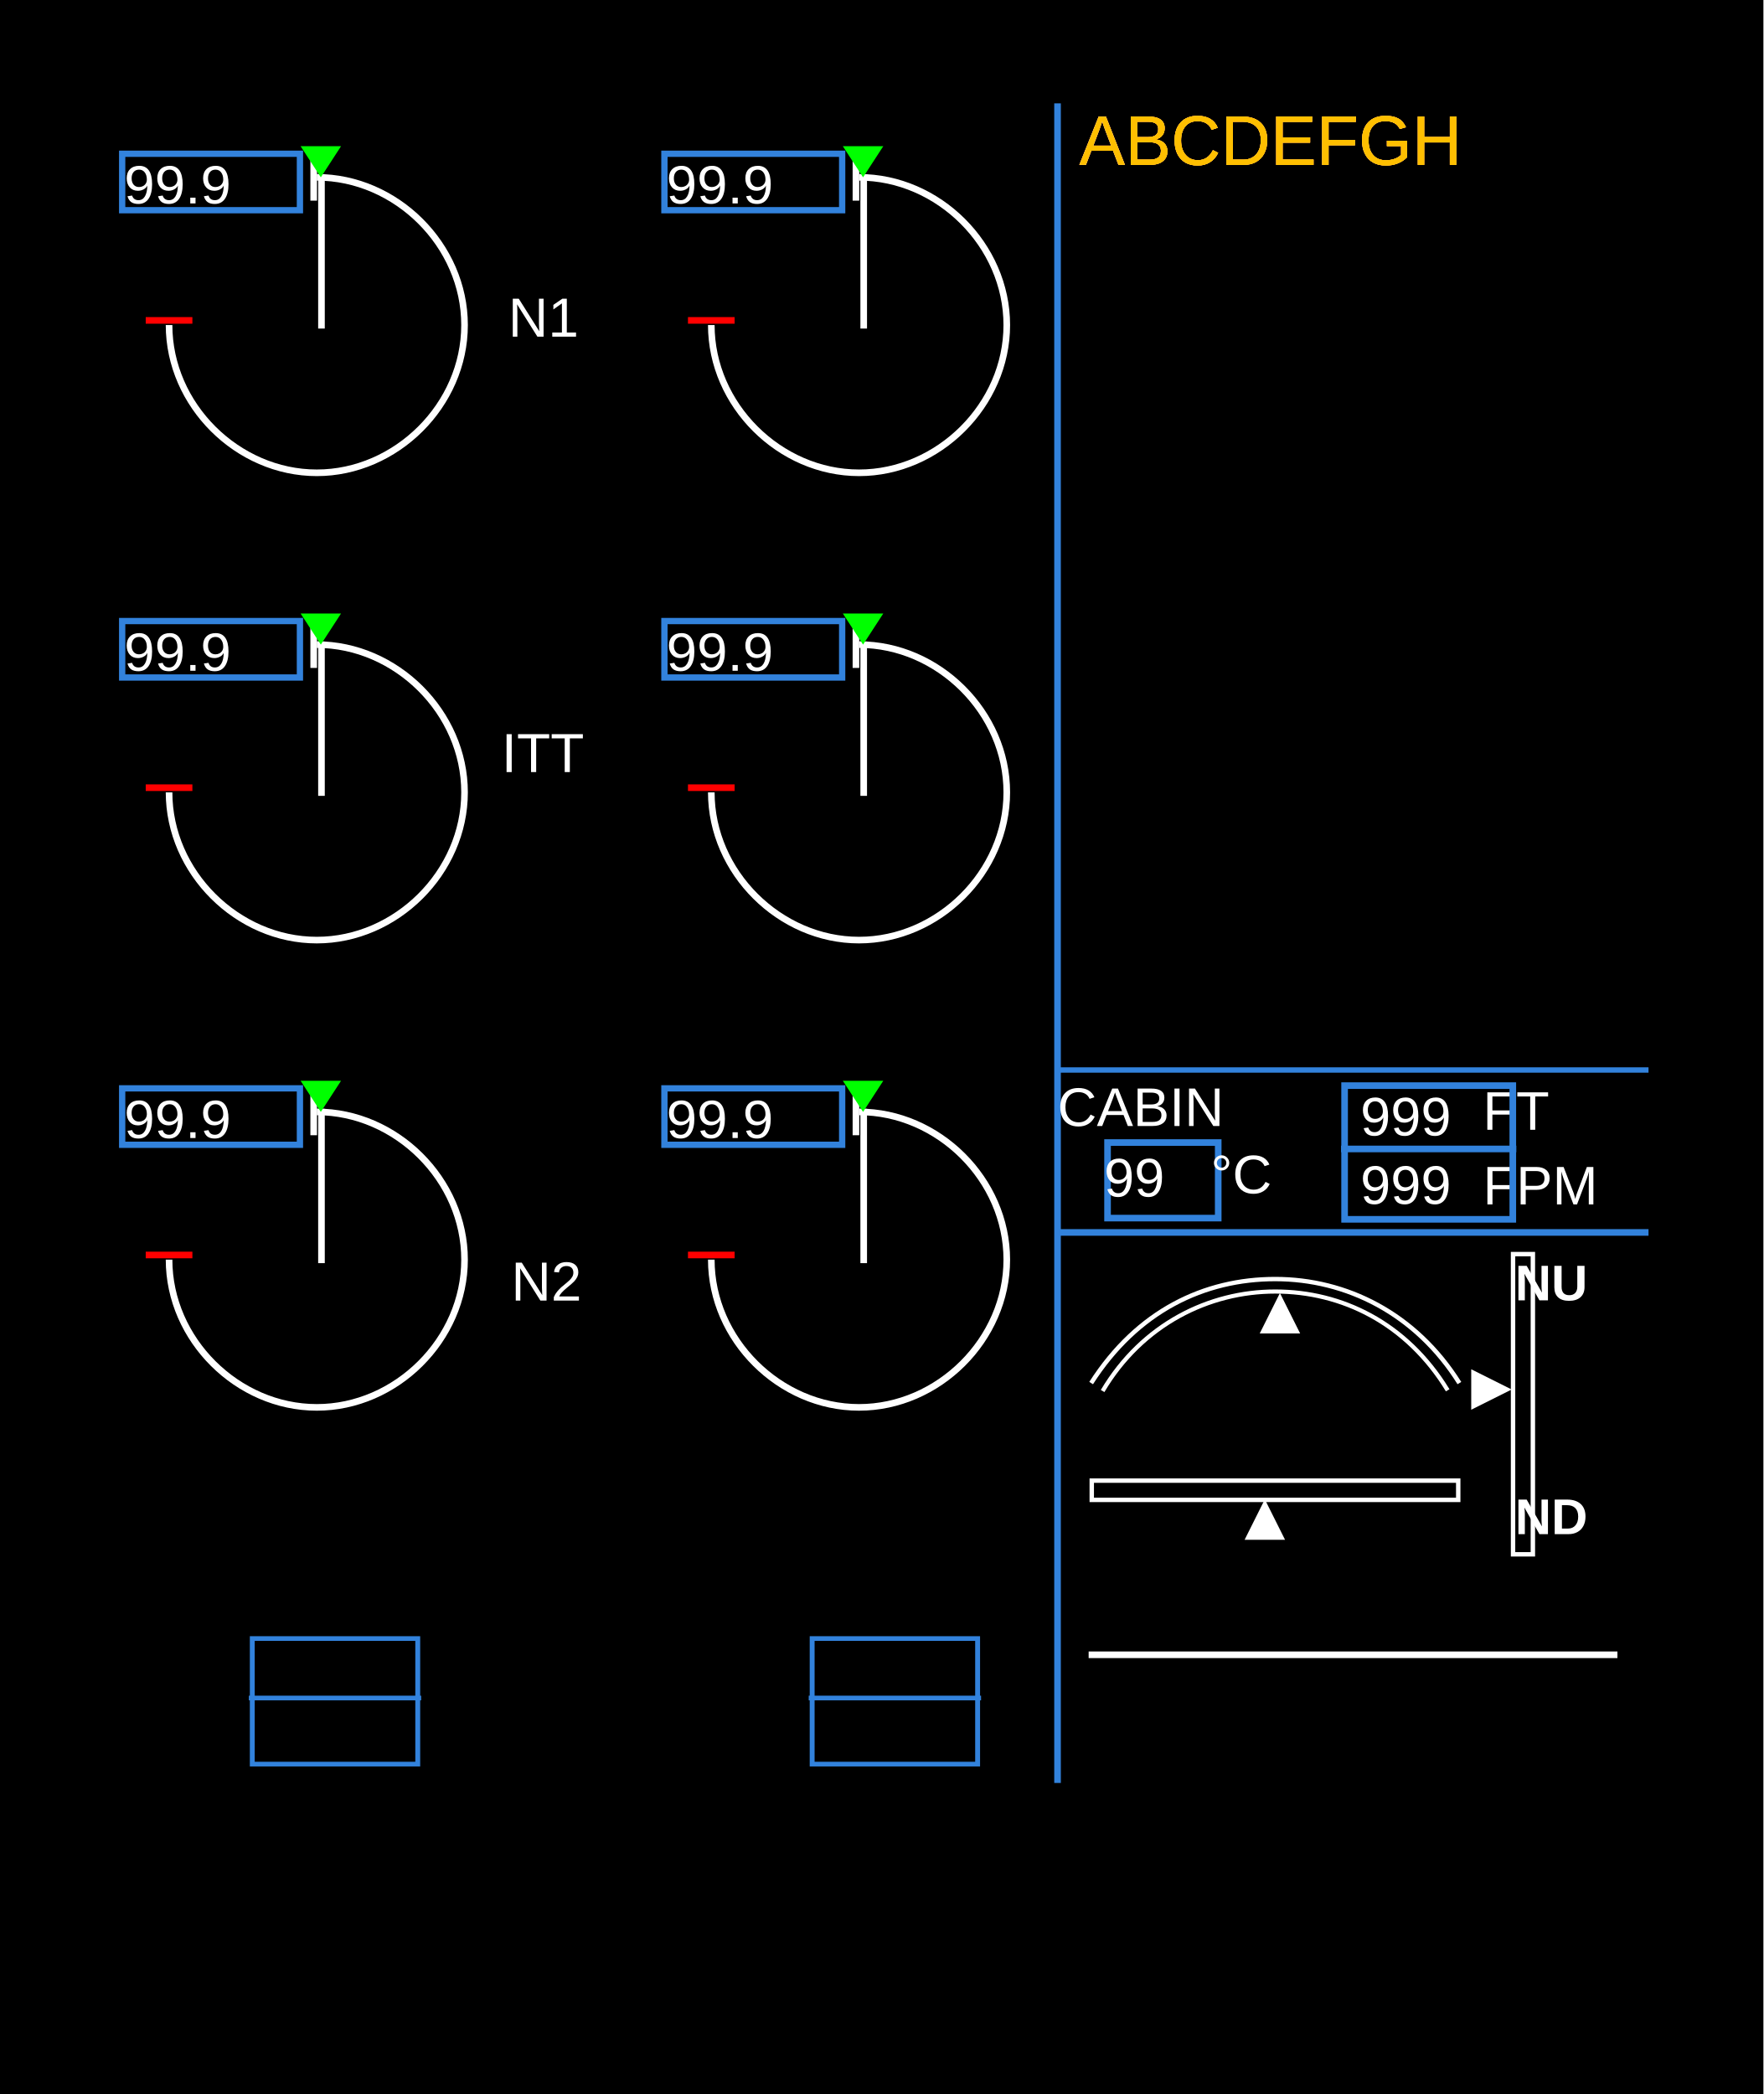
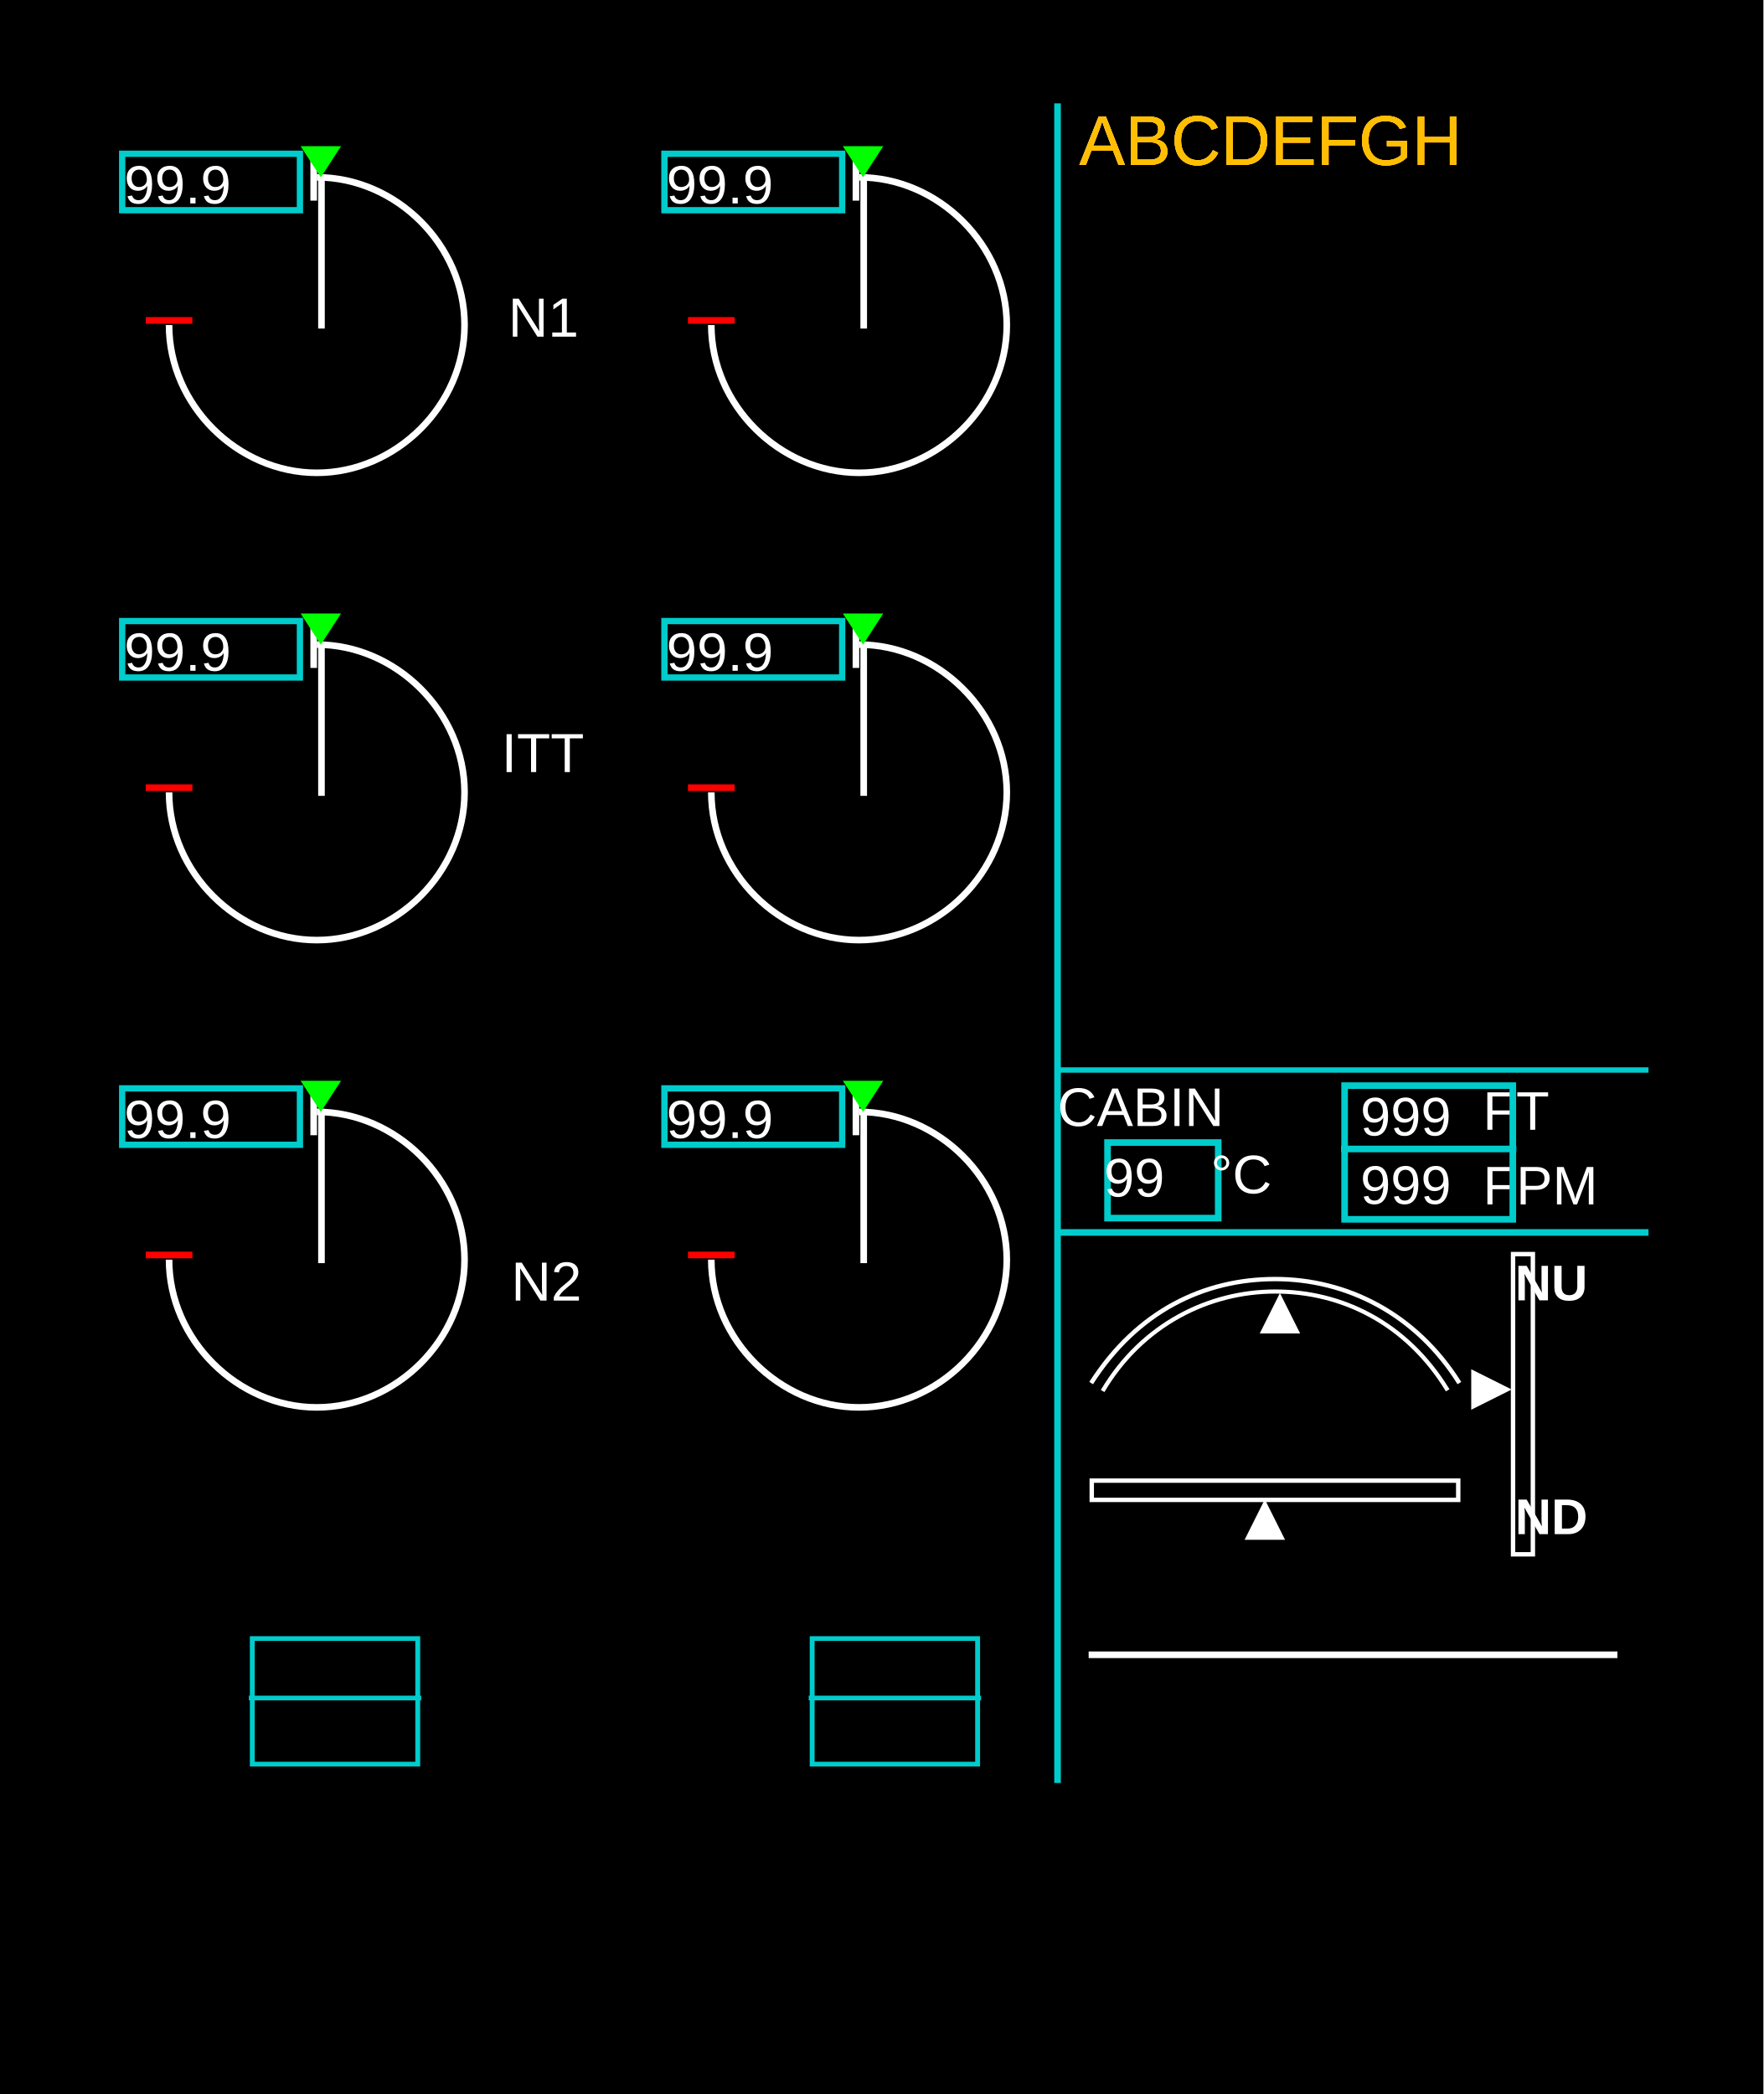
<svg xmlns="http://www.w3.org/2000/svg" id="svg3586" version="1.1" width="800" height="950" viewBox="0 0 800 950">
  <defs id="defs3590" />
  <rect style="fill:#000000;fill-opacity:1;stroke:none;stroke-width:3.796;stroke-miterlimit:4;stroke-dasharray:none;stroke-opacity:1" id="background" width="800" height="950" x="0" y="0" />
-   <path style="fill:none;fill-rule:evenodd;stroke:#3282dc;stroke-width:3;stroke-linecap:butt;stroke-linejoin:miter;stroke-miterlimit:4;stroke-dasharray:none;stroke-opacity:1" d="m 479.778,46.889 0,762" id="path4476" />
-   <path style="fill:none;fill-rule:evenodd;stroke:#3282dc;stroke-width:2.439;stroke-linecap:butt;stroke-linejoin:miter;stroke-miterlimit:4;stroke-dasharray:none;stroke-opacity:1" d="m 479.778,485.435 268.111,0" id="path4478" />
-   <path style="fill:none;fill-rule:evenodd;stroke:#3282dc;stroke-width:3;stroke-linecap:butt;stroke-linejoin:miter;stroke-miterlimit:4;stroke-dasharray:none;stroke-opacity:1" d="m 479.778,559.128 268.111,0" id="path4478-3" />
-   <rect style="fill:none;fill-rule:evenodd;stroke:#3282dc;stroke-width:3;stroke-linecap:butt;stroke-linejoin:miter;stroke-miterlimit:4;stroke-dasharray:none;stroke-opacity:1" id="rect3596-35" width="50.205" height="34.278" x="502.465" y="518.346" />
+   <path style="fill:none;fill-rule:evenodd;stroke:#00cccc;stroke-width:3;stroke-linecap:butt;stroke-linejoin:miter;stroke-miterlimit:4;stroke-dasharray:none;stroke-opacity:1" d="m 479.778,46.889 0,762" id="path4476" />
+   <path style="fill:none;fill-rule:evenodd;stroke:#00cccc;stroke-width:2.439;stroke-linecap:butt;stroke-linejoin:miter;stroke-miterlimit:4;stroke-dasharray:none;stroke-opacity:1" d="m 479.778,485.435 268.111,0" id="path4478" />
+   <path style="fill:none;fill-rule:evenodd;stroke:#00cccc;stroke-width:3;stroke-linecap:butt;stroke-linejoin:miter;stroke-miterlimit:4;stroke-dasharray:none;stroke-opacity:1" d="m 479.778,559.128 268.111,0" id="path4478-3" />
+   <rect style="fill:none;fill-rule:evenodd;stroke:#00cccc;stroke-width:3;stroke-linecap:butt;stroke-linejoin:miter;stroke-miterlimit:4;stroke-dasharray:none;stroke-opacity:1" id="rect3596-35" width="50.205" height="34.278" x="502.465" y="518.346" />
  <g id="g4434" transform="matrix(0.7819346,0,0,0.7495749,89.43085,117.8466)">
-     <rect y="834.5" x="32" height="76" width="96" id="rect3596-3-2" style="fill:none;fill-rule:evenodd;stroke:#3282dc;stroke-width:2.835;stroke-linecap:butt;stroke-linejoin:miter;stroke-miterlimit:4;stroke-dasharray:none;stroke-opacity:1" />
-     <path id="path4478-3-5-9" d="m 30,870.497 100,0" style="fill:none;fill-rule:evenodd;stroke:#3282dc;stroke-width:2.832;stroke-linecap:butt;stroke-linejoin:miter;stroke-miterlimit:4;stroke-dasharray:none;stroke-opacity:1" />
+     <rect y="834.5" x="32" height="76" width="96" id="rect3596-3-2" style="fill:none;fill-rule:evenodd;stroke:#00cccc;stroke-width:2.835;stroke-linecap:butt;stroke-linejoin:miter;stroke-miterlimit:4;stroke-dasharray:none;stroke-opacity:1" />
+     <path id="path4478-3-5-9" d="m 30,870.497 100,0" style="fill:none;fill-rule:evenodd;stroke:#00cccc;stroke-width:2.832;stroke-linecap:butt;stroke-linejoin:miter;stroke-miterlimit:4;stroke-dasharray:none;stroke-opacity:1" />
  </g>
  <text id="apuegt-7-2-3" y="510.836" x="571.945" style="font-style:normal;font-variant:normal;font-weight:normal;font-stretch:normal;font-size:20.05px;line-height:125%;font-family:'Liberation Sans';-inkscape-font-specification:'Liberation Sans';text-align:start;letter-spacing:0px;word-spacing:0px;writing-mode:lr-tb;text-anchor:start;display:inline;fill:#ffffff;fill-opacity:1;stroke:none" xml:space="preserve">
    <tspan y="510.836" x="571.945" id="tspan3800-5-7-6" style="font-style:normal;font-variant:normal;font-weight:normal;font-stretch:normal;font-size:24.694px;font-family:'Liberation Sans';-inkscape-font-specification:'Liberation Sans';text-align:end;text-anchor:end">CABIN</tspan>
  </text>
  <text id="apuegt-7-7" y="542.842" x="545.047" style="font-style:normal;font-variant:normal;font-weight:normal;font-stretch:normal;font-size:20.05px;line-height:125%;font-family:'Liberation Sans';-inkscape-font-specification:'Liberation Sans';text-align:start;letter-spacing:0px;word-spacing:0px;writing-mode:lr-tb;text-anchor:start;display:inline;fill:#ffffff;fill-opacity:1;stroke:none" xml:space="preserve">
    <tspan y="542.842" x="545.047" id="tspan3800-5-59" style="font-size:24.694px;text-align:end;text-anchor:end">99</tspan>
  </text>
  <text id="apuegt-7-7-2" y="515.137" x="675.08" style="font-style:normal;font-variant:normal;font-weight:normal;font-stretch:normal;font-size:20.05px;line-height:125%;font-family:'Liberation Sans';-inkscape-font-specification:'Liberation Sans';text-align:start;letter-spacing:0px;word-spacing:0px;writing-mode:lr-tb;text-anchor:start;display:inline;fill:#ffffff;fill-opacity:1;stroke:none" xml:space="preserve">
    <tspan y="515.137" x="675.08" id="tspan3800-5-59-2" style="font-size:24.694px;text-align:end;text-anchor:end">999</tspan>
  </text>
  <text id="apuegt-7-2-3-8" y="541.38" x="593.696" style="font-style:normal;font-variant:normal;font-weight:normal;font-stretch:normal;font-size:20.05px;line-height:125%;font-family:'Liberation Sans';-inkscape-font-specification:'Liberation Sans';text-align:start;letter-spacing:0px;word-spacing:0px;writing-mode:lr-tb;text-anchor:start;display:inline;fill:#ffffff;fill-opacity:1;stroke:none" xml:space="preserve">
    <tspan y="541.38" x="593.696" id="tspan3800-5-7-6-9" style="font-style:normal;font-variant:normal;font-weight:normal;font-stretch:normal;font-size:24.694px;font-family:'Liberation Sans';-inkscape-font-specification:'Liberation Sans';text-align:end;text-anchor:end">°C</tspan>
  </text>
  <text id="apuegt-7-2-3-8-7" y="512.556" x="719.612" style="font-style:normal;font-variant:normal;font-weight:normal;font-stretch:normal;font-size:20.05px;line-height:125%;font-family:'Liberation Sans';-inkscape-font-specification:'Liberation Sans';text-align:start;letter-spacing:0px;word-spacing:0px;writing-mode:lr-tb;text-anchor:start;display:inline;fill:#ffffff;fill-opacity:1;stroke:none" xml:space="preserve">
    <tspan y="512.556" x="719.612" id="tspan3800-5-7-6-9-3" style="font-style:normal;font-variant:normal;font-weight:normal;font-stretch:normal;font-size:24.694px;font-family:'Liberation Sans';-inkscape-font-specification:'Liberation Sans';text-align:end;text-anchor:end">FT</tspan>
  </text>
  <text id="apuegt-7-2-3-8-7-6" y="546.422" x="741.605" style="font-style:normal;font-variant:normal;font-weight:normal;font-stretch:normal;font-size:20.05px;line-height:125%;font-family:'Liberation Sans';-inkscape-font-specification:'Liberation Sans';text-align:start;letter-spacing:0px;word-spacing:0px;writing-mode:lr-tb;text-anchor:start;display:inline;fill:#ffffff;fill-opacity:1;stroke:none" xml:space="preserve">
    <tspan y="546.422" x="741.605" id="tspan3800-5-7-6-9-3-1" style="font-style:normal;font-variant:normal;font-weight:normal;font-stretch:normal;font-size:24.694px;font-family:'Liberation Sans';-inkscape-font-specification:'Liberation Sans';text-align:end;text-anchor:end">FPM</tspan>
  </text>
  <text id="apuegt-7-7-2-4" y="546.181" x="675.08" style="font-style:normal;font-variant:normal;font-weight:normal;font-stretch:normal;font-size:20.05px;line-height:125%;font-family:'Liberation Sans';-inkscape-font-specification:'Liberation Sans';text-align:start;letter-spacing:0px;word-spacing:0px;writing-mode:lr-tb;text-anchor:start;display:inline;fill:#ffffff;fill-opacity:1;stroke:none" xml:space="preserve">
    <tspan y="546.181" x="675.08" id="tspan3800-5-59-2-7" style="font-size:24.694px;text-align:end;text-anchor:end">999</tspan>
  </text>
  <rect style="fill:none;fill-opacity:1;stroke:#ffffff;stroke-width:2;stroke-miterlimit:4;stroke-dasharray:none;stroke-opacity:1" id="rect4477" width="8.995" height="136.207" x="686.43" y="568.953" />
  <text id="apuegt-7-2-3-8-7-8" y="589.944" x="736.962" style="font-style:normal;font-variant:normal;font-weight:normal;font-stretch:normal;font-size:20.05px;line-height:125%;font-family:'Liberation Sans';-inkscape-font-specification:'Liberation Sans';text-align:start;letter-spacing:0px;word-spacing:0px;writing-mode:lr-tb;text-anchor:start;display:inline;fill:#ffffff;fill-opacity:1;stroke:none" xml:space="preserve">
    <tspan y="589.944" x="736.962" id="tspan3800-5-7-6-9-3-4" style="font-style:normal;font-variant:normal;font-weight:bold;font-stretch:normal;font-size:22.784px;font-family:'Liberation Sans';-inkscape-font-specification:'Liberation Sans Bold';text-align:end;text-anchor:end">NU</tspan>
  </text>
  <text id="apuegt-7-2-3-8-7-8-5" y="696" x="736.962" style="font-style:normal;font-variant:normal;font-weight:normal;font-stretch:normal;font-size:20.05px;line-height:125%;font-family:'Liberation Sans';-inkscape-font-specification:'Liberation Sans';text-align:start;letter-spacing:0px;word-spacing:0px;writing-mode:lr-tb;text-anchor:start;display:inline;fill:#ffffff;fill-opacity:1;stroke:none" xml:space="preserve">
    <tspan y="696" x="736.962" id="tspan3800-5-7-6-9-3-4-0" style="font-style:normal;font-variant:normal;font-weight:bold;font-stretch:normal;font-size:22.784px;font-family:'Liberation Sans';-inkscape-font-specification:'Liberation Sans Bold';text-align:end;text-anchor:end">ND</tspan>
  </text>
  <path style="fill:none;fill-rule:evenodd;stroke:#ffffff;stroke-width:3;stroke-linecap:butt;stroke-linejoin:miter;stroke-miterlimit:4;stroke-dasharray:none;stroke-opacity:1" d="m 493.889,750.737 239.889,0" id="path4515" />
  <path style="fill:#ffffff;fill-opacity:1;fill-rule:evenodd;stroke:none;stroke-width:4;stroke-linecap:butt;stroke-linejoin:miter;stroke-miterlimit:4;stroke-dasharray:none;stroke-opacity:1" d="m 667.456,621.211 0,18.344 18.344,-9.172 z" id="trim_pitch" />
  <text xml:space="preserve" style="font-style:normal;font-variant:normal;font-weight:normal;font-stretch:normal;font-size:31.567px;line-height:125%;font-family:'Liberation Sans';-inkscape-font-specification:'Liberation Sans';text-align:start;letter-spacing:0px;word-spacing:0px;writing-mode:lr-tb;text-anchor:start;fill:#ff0000;fill-opacity:1;stroke:none" x="494.595" y="74.043" id="msgWarning" transform="scale(0.9898894,1.010214)">
    <tspan id="tspan3033" x="494.595" y="74.043" style="fill:#ff0000;fill-opacity:1">ABCDEFGH</tspan>
  </text>
  <text id="msgMemo" y="74.043" x="494.595" style="font-style:normal;font-variant:normal;font-weight:normal;font-stretch:normal;font-size:31.567px;line-height:125%;font-family:'Liberation Sans';-inkscape-font-specification:'Liberation Sans';text-align:start;letter-spacing:0px;word-spacing:0px;writing-mode:lr-tb;text-anchor:start;fill:#ffffff;fill-opacity:1;stroke:none" xml:space="preserve" transform="scale(0.9898894,1.010214)">
    <tspan style="fill:#ffffff;fill-opacity:1" y="74.043" x="494.595" id="tspan3035">ABCDEFGH</tspan>
  </text>
  <text id="msgCaution" y="74.043" x="494.595" style="font-style:normal;font-variant:normal;font-weight:normal;font-stretch:normal;font-size:31.567px;line-height:125%;font-family:'Liberation Sans';-inkscape-font-specification:'Liberation Sans';text-align:start;letter-spacing:0px;word-spacing:0px;writing-mode:lr-tb;text-anchor:start;fill:#ffbf00;fill-opacity:1;stroke:none" xml:space="preserve" transform="scale(0.9898894,1.010214)">
    <tspan style="fill:#ffbf00;fill-opacity:1" y="74.043" x="494.595" id="tspan3035-7">ABCDEFGH</tspan>
  </text>
  <text xml:space="preserve" style="font-style:normal;font-variant:normal;font-weight:normal;font-stretch:normal;font-size:31.567px;line-height:125%;font-family:'Liberation Sans';-inkscape-font-specification:'Liberation Sans';text-align:start;letter-spacing:0px;word-spacing:0px;writing-mode:lr-tb;text-anchor:start;fill:#ffbf00;fill-opacity:1;stroke:none" x="515.659" y="74.043" id="msgAdvisory" transform="scale(0.9898894,1.010214)">
    <tspan id="tspan3515" x="515.659" y="74.043" style="fill:#ffbf00;fill-opacity:1">BCDEFGH</tspan>
  </text>
  <g id="g4299" transform="matrix(1.411111,0,0,1.411111,0,3.0212566e-5)">
-     <rect y="349.033" x="432.291" height="42.985" width="54.077" id="rect3596-3-2-7" style="fill:none;fill-rule:evenodd;stroke:#3282dc;stroke-width:2.126;stroke-linecap:butt;stroke-linejoin:miter;stroke-miterlimit:4;stroke-dasharray:none;stroke-opacity:1" />
-     <path id="path4478-3-5-9-5" d="m 431.164,369.392 56.33,0" style="fill:none;fill-rule:evenodd;stroke:#3282dc;stroke-width:2.126;stroke-linecap:butt;stroke-linejoin:miter;stroke-miterlimit:4;stroke-dasharray:none;stroke-opacity:1" />
+     <rect y="349.033" x="432.291" height="42.985" width="54.077" id="rect3596-3-2-7" style="fill:none;fill-rule:evenodd;stroke:#00cccc;stroke-width:2.126;stroke-linecap:butt;stroke-linejoin:miter;stroke-miterlimit:4;stroke-dasharray:none;stroke-opacity:1" />
+     <path id="path4478-3-5-9-5" d="m 431.164,369.392 56.33,0" style="fill:none;fill-rule:evenodd;stroke:#00cccc;stroke-width:2.126;stroke-linecap:butt;stroke-linejoin:miter;stroke-miterlimit:4;stroke-dasharray:none;stroke-opacity:1" />
  </g>
  <g id="g4434-3" transform="matrix(0.7819346,0,0,0.7495749,343.4308,117.8466)">
-     <rect y="834.5" x="32" height="76" width="96" id="rect3596-3-2-5" style="fill:none;fill-rule:evenodd;stroke:#3282dc;stroke-width:2.835;stroke-linecap:butt;stroke-linejoin:miter;stroke-miterlimit:4;stroke-dasharray:none;stroke-opacity:1" />
-     <path id="path4478-3-5-9-6" d="m 30,870.497 100,0" style="fill:none;fill-rule:evenodd;stroke:#3282dc;stroke-width:2.832;stroke-linecap:butt;stroke-linejoin:miter;stroke-miterlimit:4;stroke-dasharray:none;stroke-opacity:1" />
+     <rect y="834.5" x="32" height="76" width="96" id="rect3596-3-2-5" style="fill:none;fill-rule:evenodd;stroke:#00cccc;stroke-width:2.835;stroke-linecap:butt;stroke-linejoin:miter;stroke-miterlimit:4;stroke-dasharray:none;stroke-opacity:1" />
+     <path id="path4478-3-5-9-6" d="m 30,870.497 100,0" style="fill:none;fill-rule:evenodd;stroke:#00cccc;stroke-width:2.832;stroke-linecap:butt;stroke-linejoin:miter;stroke-miterlimit:4;stroke-dasharray:none;stroke-opacity:1" />
  </g>
  <g id="g4249" transform="translate(608.209,0.39441)">
-     <rect y="69.363" x="-552.782" height="25.607" width="80.641" id="rect3596-3-6-7-5-0-9" style="fill:none;fill-rule:evenodd;stroke:#3282dc;stroke-width:2.853;stroke-linecap:butt;stroke-linejoin:miter;stroke-miterlimit:4;stroke-dasharray:none;stroke-opacity:1" />
+     <rect y="69.363" x="-552.782" height="25.607" width="80.641" id="rect3596-3-6-7-5-0-9" style="fill:none;fill-rule:evenodd;stroke:#00cccc;stroke-width:2.853;stroke-linecap:butt;stroke-linejoin:miter;stroke-miterlimit:4;stroke-dasharray:none;stroke-opacity:1" />
    <path id="path4473-4-0" d="m -464.484,80.05 c 35.97,-1.1e-5 67.028,30.729 67.028,67.028 0,36.299 -31.058,67.028 -67.028,67.028 -35.969,0 -67.028,-30.729 -67.028,-67.028" style="fill:none;stroke:#ffffff;stroke-width:3;stroke-miterlimit:4;stroke-dasharray:none;stroke-opacity:1" />
    <text transform="scale(1.009531,0.9905589)" xml:space="preserve" style="font-style:normal;font-variant:normal;font-weight:normal;font-stretch:normal;font-size:20.584px;line-height:125%;font-family:'Liberation Sans';-inkscape-font-specification:'Liberation Sans';text-align:start;letter-spacing:0px;word-spacing:0px;writing-mode:lr-tb;text-anchor:start;display:inline;fill:#ffffff;fill-opacity:1;stroke:none" x="-470.021" y="92.781" id="readout_n1_1">
      <tspan style="font-size:24.694px;text-align:end;text-anchor:end" id="tspan3800-5-1-2-8" x="-470.021" y="92.781">99.9</tspan>
    </text>
    <path style="fill:none;stroke:#ffffff;stroke-width:3;stroke-miterlimit:4;stroke-dasharray:none" d="m -462.368,148.664 0,-70" id="dial_n1_1" />
    <path id="path4533-0-8" d="m -465.895,69.467 0,21.167" style="fill:none;fill-rule:evenodd;stroke:#ffffff;stroke-width:3;stroke-linecap:butt;stroke-linejoin:miter;stroke-miterlimit:4;stroke-dasharray:none;stroke-opacity:1" />
    <path id="path4515-3-3-5-0" d="m -471.831,65.939 9.172,14.111 9.172,-14.111 z" style="fill:#00ff00;fill-opacity:1;fill-rule:evenodd;stroke:none;stroke-width:4;stroke-linecap:butt;stroke-linejoin:miter;stroke-miterlimit:4;stroke-dasharray:none;stroke-opacity:1" />
    <path id="path4533-6-5-4" d="m -520.929,144.961 -21.167,0" style="fill:none;fill-rule:evenodd;stroke:#ff0000;stroke-width:3;stroke-linecap:butt;stroke-linejoin:miter;stroke-miterlimit:4;stroke-dasharray:none;stroke-opacity:1" />
  </g>
  <g id="g4267" transform="translate(600,0)">
-     <rect y="69.757" x="-298.573" height="25.607" width="80.641" id="rect3596-3-6-7-5-0-9-9" style="fill:none;fill-rule:evenodd;stroke:#3282dc;stroke-width:2.853;stroke-linecap:butt;stroke-linejoin:miter;stroke-miterlimit:4;stroke-dasharray:none;stroke-opacity:1" />
+     <rect y="69.757" x="-298.573" height="25.607" width="80.641" id="rect3596-3-6-7-5-0-9-9" style="fill:none;fill-rule:evenodd;stroke:#00cccc;stroke-width:2.853;stroke-linecap:butt;stroke-linejoin:miter;stroke-miterlimit:4;stroke-dasharray:none;stroke-opacity:1" />
    <path id="path4473-4-0-1" d="m -210.275,80.444 c 35.97,-1.1e-5 67.028,30.729 67.028,67.028 0,36.299 -31.058,67.028 -67.028,67.028 -35.97,0 -67.028,-30.729 -67.028,-67.028" style="fill:none;stroke:#ffffff;stroke-width:3;stroke-miterlimit:4;stroke-dasharray:none;stroke-opacity:1" />
    <text transform="scale(1.009531,0.9905589)" xml:space="preserve" style="font-style:normal;font-variant:normal;font-weight:normal;font-stretch:normal;font-size:20.584px;line-height:125%;font-family:'Liberation Sans';-inkscape-font-specification:'Liberation Sans';text-align:start;letter-spacing:0px;word-spacing:0px;writing-mode:lr-tb;text-anchor:start;display:inline;fill:#ffffff;fill-opacity:1;stroke:none" x="-218.212" y="93.18" id="readout_n1_2">
      <tspan style="font-size:24.694px;text-align:end;text-anchor:end" id="tspan3800-5-1-2-8-6" x="-218.212" y="93.18">99.9</tspan>
    </text>
    <path style="fill:none;stroke:#ffffff;stroke-width:3;stroke-miterlimit:4;stroke-dasharray:none" d="m -208.159,149.058 0,-70" id="dial_n1_2" />
    <path id="path4533-0-8-5" d="m -211.686,69.861 0,21.167" style="fill:none;fill-rule:evenodd;stroke:#ffffff;stroke-width:3;stroke-linecap:butt;stroke-linejoin:miter;stroke-miterlimit:4;stroke-dasharray:none;stroke-opacity:1" />
    <path id="path4515-3-3-5-0-4" d="m -217.622,66.333 9.172,14.111 9.172,-14.111 z" style="fill:#00ff00;fill-opacity:1;fill-rule:evenodd;stroke:none;stroke-width:4;stroke-linecap:butt;stroke-linejoin:miter;stroke-miterlimit:4;stroke-dasharray:none;stroke-opacity:1" />
    <path id="path4533-6-5-4-4" d="m -266.72,145.356 -21.167,0" style="fill:none;fill-rule:evenodd;stroke:#ff0000;stroke-width:3;stroke-linecap:butt;stroke-linejoin:miter;stroke-miterlimit:4;stroke-dasharray:none;stroke-opacity:1" />
  </g>
  <g id="g4285" transform="translate(608.209,0.72775)">
-     <rect y="281.03" x="-552.782" height="25.607" width="80.641" id="rect3596-3-6-7-5-0-9-93" style="fill:none;fill-rule:evenodd;stroke:#3282dc;stroke-width:2.853;stroke-linecap:butt;stroke-linejoin:miter;stroke-miterlimit:4;stroke-dasharray:none;stroke-opacity:1" />
+     <rect y="281.03" x="-552.782" height="25.607" width="80.641" id="rect3596-3-6-7-5-0-9-93" style="fill:none;fill-rule:evenodd;stroke:#00cccc;stroke-width:2.853;stroke-linecap:butt;stroke-linejoin:miter;stroke-miterlimit:4;stroke-dasharray:none;stroke-opacity:1" />
    <path id="path4473-4-0-6" d="m -464.484,291.717 c 35.97,-10e-6 67.028,30.729 67.028,67.028 0,36.299 -31.058,67.028 -67.028,67.028 -35.969,0 -67.028,-30.729 -67.028,-67.028" style="fill:none;stroke:#ffffff;stroke-width:3;stroke-miterlimit:4;stroke-dasharray:none;stroke-opacity:1" />
    <text transform="scale(1.009531,0.9905589)" xml:space="preserve" style="font-style:normal;font-variant:normal;font-weight:normal;font-stretch:normal;font-size:20.584px;line-height:125%;font-family:'Liberation Sans';-inkscape-font-specification:'Liberation Sans';text-align:start;letter-spacing:0px;word-spacing:0px;writing-mode:lr-tb;text-anchor:start;display:inline;fill:#ffffff;fill-opacity:1;stroke:none" x="-470.021" y="306.466" id="readout_itt1">
      <tspan style="font-size:24.694px;text-align:end;text-anchor:end" id="tspan3800-5-1-2-8-5" x="-470.021" y="306.466">99.9</tspan>
    </text>
    <path style="fill:none;stroke:#ffffff;stroke-width:3;stroke-miterlimit:4;stroke-dasharray:none" d="m -462.368,360.331 0,-70" id="dial_itt1" />
    <path id="path4533-0-8-2" d="m -465.895,281.133 0,21.167" style="fill:none;fill-rule:evenodd;stroke:#ffffff;stroke-width:3;stroke-linecap:butt;stroke-linejoin:miter;stroke-miterlimit:4;stroke-dasharray:none;stroke-opacity:1" />
    <path id="path4515-3-3-5-0-9" d="m -471.831,277.606 9.172,14.111 9.172,-14.111 z" style="fill:#00ff00;fill-opacity:1;fill-rule:evenodd;stroke:none;stroke-width:4;stroke-linecap:butt;stroke-linejoin:miter;stroke-miterlimit:4;stroke-dasharray:none;stroke-opacity:1" />
    <path id="path4533-6-5-4-43" d="m -520.929,356.628 -21.167,0" style="fill:none;fill-rule:evenodd;stroke:#ff0000;stroke-width:3;stroke-linecap:butt;stroke-linejoin:miter;stroke-miterlimit:4;stroke-dasharray:none;stroke-opacity:1" />
  </g>
  <g id="g4303" transform="translate(600,0)">
-     <rect y="281.758" x="-298.573" height="25.607" width="80.641" id="rect3596-3-6-7-5-0-9-93-1" style="fill:none;fill-rule:evenodd;stroke:#3282dc;stroke-width:2.853;stroke-linecap:butt;stroke-linejoin:miter;stroke-miterlimit:4;stroke-dasharray:none;stroke-opacity:1" />
+     <rect y="281.758" x="-298.573" height="25.607" width="80.641" id="rect3596-3-6-7-5-0-9-93-1" style="fill:none;fill-rule:evenodd;stroke:#00cccc;stroke-width:2.853;stroke-linecap:butt;stroke-linejoin:miter;stroke-miterlimit:4;stroke-dasharray:none;stroke-opacity:1" />
    <path id="path4473-4-0-6-7" d="m -210.275,292.444 c 35.97,-2e-5 67.028,30.729 67.028,67.028 0,36.299 -31.058,67.028 -67.028,67.028 -35.97,0 -67.028,-30.729 -67.028,-67.028" style="fill:none;stroke:#ffffff;stroke-width:3;stroke-miterlimit:4;stroke-dasharray:none;stroke-opacity:1" />
    <text transform="scale(1.009531,0.9905589)" xml:space="preserve" style="font-style:normal;font-variant:normal;font-weight:normal;font-stretch:normal;font-size:20.584px;line-height:125%;font-family:'Liberation Sans';-inkscape-font-specification:'Liberation Sans';text-align:start;letter-spacing:0px;word-spacing:0px;writing-mode:lr-tb;text-anchor:start;display:inline;fill:#ffffff;fill-opacity:1;stroke:none" x="-218.212" y="307.2" id="readout_itt2">
      <tspan style="font-size:24.694px;text-align:end;text-anchor:end" id="tspan3800-5-1-2-8-5-3" x="-218.212" y="307.2">99.9</tspan>
    </text>
    <path style="fill:none;stroke:#ffffff;stroke-width:3;stroke-miterlimit:4;stroke-dasharray:none" d="m -208.159,361.058 0,-70" id="dial_itt2" />
    <path id="path4533-0-8-2-4" d="m -211.686,281.861 0,21.167" style="fill:none;fill-rule:evenodd;stroke:#ffffff;stroke-width:3;stroke-linecap:butt;stroke-linejoin:miter;stroke-miterlimit:4;stroke-dasharray:none;stroke-opacity:1" />
    <path id="path4515-3-3-5-0-9-6" d="m -217.622,278.333 9.172,14.111 9.172,-14.111 z" style="fill:#00ff00;fill-opacity:1;fill-rule:evenodd;stroke:none;stroke-width:4;stroke-linecap:butt;stroke-linejoin:miter;stroke-miterlimit:4;stroke-dasharray:none;stroke-opacity:1" />
    <path id="path4533-6-5-4-43-9" d="m -266.72,357.356 -21.167,0" style="fill:none;fill-rule:evenodd;stroke:#ff0000;stroke-width:3;stroke-linecap:butt;stroke-linejoin:miter;stroke-miterlimit:4;stroke-dasharray:none;stroke-opacity:1" />
  </g>
  <g id="g4321" transform="translate(608,0)">
-     <rect y="493.758" x="-552.573" height="25.607" width="80.641" id="rect3596-3-6-7-5-0-9-93-2" style="fill:none;fill-rule:evenodd;stroke:#3282dc;stroke-width:2.853;stroke-linecap:butt;stroke-linejoin:miter;stroke-miterlimit:4;stroke-dasharray:none;stroke-opacity:1" />
+     <rect y="493.758" x="-552.573" height="25.607" width="80.641" id="rect3596-3-6-7-5-0-9-93-2" style="fill:none;fill-rule:evenodd;stroke:#00cccc;stroke-width:2.853;stroke-linecap:butt;stroke-linejoin:miter;stroke-miterlimit:4;stroke-dasharray:none;stroke-opacity:1" />
    <path id="path4473-4-0-6-2" d="m -464.275,504.444 c 35.97,-2e-5 67.028,30.729 67.028,67.028 0,36.299 -31.058,67.028 -67.028,67.028 -35.969,0 -67.028,-30.729 -67.028,-67.028" style="fill:none;stroke:#ffffff;stroke-width:3;stroke-miterlimit:4;stroke-dasharray:none;stroke-opacity:1" />
    <text transform="scale(1.009531,0.9905589)" xml:space="preserve" style="font-style:normal;font-variant:normal;font-weight:normal;font-stretch:normal;font-size:20.584px;line-height:125%;font-family:'Liberation Sans';-inkscape-font-specification:'Liberation Sans';text-align:start;letter-spacing:0px;word-spacing:0px;writing-mode:lr-tb;text-anchor:start;display:inline;fill:#ffffff;fill-opacity:1;stroke:none" x="-469.814" y="521.221" id="readout_n2_1">
      <tspan style="font-size:24.694px;text-align:end;text-anchor:end" id="tspan3800-5-1-2-8-5-4" x="-469.814" y="521.221">99.9</tspan>
    </text>
    <path style="fill:none;stroke:#ffffff;stroke-width:3;stroke-miterlimit:4;stroke-dasharray:none" d="m -462.159,573.058 0,-70" id="dial_n2_1" />
    <path id="path4533-0-8-2-8" d="m -465.686,493.861 0,21.167" style="fill:none;fill-rule:evenodd;stroke:#ffffff;stroke-width:3;stroke-linecap:butt;stroke-linejoin:miter;stroke-miterlimit:4;stroke-dasharray:none;stroke-opacity:1" />
    <path id="path4515-3-3-5-0-9-8" d="m -471.622,490.333 9.172,14.111 9.172,-14.111 z" style="fill:#00ff00;fill-opacity:1;fill-rule:evenodd;stroke:none;stroke-width:4;stroke-linecap:butt;stroke-linejoin:miter;stroke-miterlimit:4;stroke-dasharray:none;stroke-opacity:1" />
    <path id="path4533-6-5-4-43-92" d="m -520.72,569.356 -21.167,0" style="fill:none;fill-rule:evenodd;stroke:#ff0000;stroke-width:3;stroke-linecap:butt;stroke-linejoin:miter;stroke-miterlimit:4;stroke-dasharray:none;stroke-opacity:1" />
  </g>
  <g id="g4339" transform="translate(600,0)">
-     <rect y="493.758" x="-298.573" height="25.607" width="80.641" id="rect3596-3-6-7-5-0-9-93-8" style="fill:none;fill-rule:evenodd;stroke:#3282dc;stroke-width:2.853;stroke-linecap:butt;stroke-linejoin:miter;stroke-miterlimit:4;stroke-dasharray:none;stroke-opacity:1" />
+     <rect y="493.758" x="-298.573" height="25.607" width="80.641" id="rect3596-3-6-7-5-0-9-93-8" style="fill:none;fill-rule:evenodd;stroke:#00cccc;stroke-width:2.853;stroke-linecap:butt;stroke-linejoin:miter;stroke-miterlimit:4;stroke-dasharray:none;stroke-opacity:1" />
    <path id="path4473-4-0-6-8" d="m -210.275,504.444 c 35.97,-2e-5 67.028,30.729 67.028,67.028 0,36.299 -31.058,67.028 -67.028,67.028 -35.97,0 -67.028,-30.729 -67.028,-67.028" style="fill:none;stroke:#ffffff;stroke-width:3;stroke-miterlimit:4;stroke-dasharray:none;stroke-opacity:1" />
    <text transform="scale(1.009531,0.9905589)" xml:space="preserve" style="font-style:normal;font-variant:normal;font-weight:normal;font-stretch:normal;font-size:20.584px;line-height:125%;font-family:'Liberation Sans';-inkscape-font-specification:'Liberation Sans';text-align:start;letter-spacing:0px;word-spacing:0px;writing-mode:lr-tb;text-anchor:start;display:inline;fill:#ffffff;fill-opacity:1;stroke:none" x="-218.212" y="521.221" id="readout_n2_2">
      <tspan style="font-size:24.694px;text-align:end;text-anchor:end" id="tspan3800-5-1-2-8-5-38" x="-218.212" y="521.221">99.9</tspan>
    </text>
    <path style="fill:none;stroke:#ffffff;stroke-width:3;stroke-miterlimit:4;stroke-dasharray:none" d="m -208.159,573.058 0,-70" id="dial_n2_2" />
    <path id="path4533-0-8-2-3" d="m -211.686,493.861 0,21.167" style="fill:none;fill-rule:evenodd;stroke:#ffffff;stroke-width:3;stroke-linecap:butt;stroke-linejoin:miter;stroke-miterlimit:4;stroke-dasharray:none;stroke-opacity:1" />
    <path id="path4515-3-3-5-0-9-3" d="m -217.622,490.333 9.172,14.111 9.172,-14.111 z" style="fill:#00ff00;fill-opacity:1;fill-rule:evenodd;stroke:none;stroke-width:4;stroke-linecap:butt;stroke-linejoin:miter;stroke-miterlimit:4;stroke-dasharray:none;stroke-opacity:1" />
    <path id="path4533-6-5-4-43-8" d="m -266.72,569.356 -21.167,0" style="fill:none;fill-rule:evenodd;stroke:#ff0000;stroke-width:3;stroke-linecap:butt;stroke-linejoin:miter;stroke-miterlimit:4;stroke-dasharray:none;stroke-opacity:1" />
  </g>
  <text id="apuegt-7-2-3-8-7-3-7" y="152.722" x="279.259" style="font-style:normal;font-variant:normal;font-weight:normal;font-stretch:normal;font-size:20.05px;line-height:125%;font-family:'Liberation Sans';-inkscape-font-specification:'Liberation Sans';text-align:start;letter-spacing:0px;word-spacing:0px;writing-mode:lr-tb;text-anchor:start;display:inline;fill:#ffffff;fill-opacity:1;stroke:none" xml:space="preserve">
    <tspan y="152.722" x="279.259" id="tspan3800-5-7-6-9-3-6-5" style="font-style:normal;font-variant:normal;font-weight:normal;font-stretch:normal;font-size:25px;font-family:'Liberation Sans';-inkscape-font-specification:'Liberation Sans';text-align:end;text-anchor:end">N1</tspan>
  </text>
  <text id="apuegt-7-2-3-8-7-3-3" y="350.278" x="281.707" style="font-style:normal;font-variant:normal;font-weight:normal;font-stretch:normal;font-size:20.05px;line-height:125%;font-family:'Liberation Sans';-inkscape-font-specification:'Liberation Sans';text-align:start;letter-spacing:0px;word-spacing:0px;writing-mode:lr-tb;text-anchor:start;display:inline;fill:#ffffff;fill-opacity:1;stroke:none" xml:space="preserve">
    <tspan y="350.278" x="281.707" id="tspan3800-5-7-6-9-3-6-56" style="font-style:normal;font-variant:normal;font-weight:normal;font-stretch:normal;font-size:25px;font-family:'Liberation Sans';-inkscape-font-specification:'Liberation Sans';text-align:end;text-anchor:end">ITT</tspan>
  </text>
  <text id="apuegt-7-2-3-8-7-3-1" y="590.026" x="280.61" style="font-style:normal;font-variant:normal;font-weight:normal;font-stretch:normal;font-size:20.05px;line-height:125%;font-family:'Liberation Sans';-inkscape-font-specification:'Liberation Sans';text-align:start;letter-spacing:0px;word-spacing:0px;writing-mode:lr-tb;text-anchor:start;display:inline;fill:#ffffff;fill-opacity:1;stroke:none" xml:space="preserve">
    <tspan y="590.026" x="280.61" id="tspan3800-5-7-6-9-3-6-2" style="font-style:normal;font-variant:normal;font-weight:normal;font-stretch:normal;font-size:25px;font-family:'Liberation Sans';-inkscape-font-specification:'Liberation Sans';text-align:end;text-anchor:end">N2</tspan>
  </text>
  <rect style="fill:none;fill-opacity:1;stroke:#ffffff;stroke-width:2;stroke-miterlimit:4;stroke-dasharray:none;stroke-opacity:1" id="rect4477-3" width="8.743" height="166.259" x="-680.478" y="495.3" transform="matrix(0,-1,1,0,0,0)" />
  <path style="fill:#ffffff;fill-opacity:1;fill-rule:evenodd;stroke:none;stroke-width:4;stroke-linecap:butt;stroke-linejoin:miter;stroke-miterlimit:4;stroke-dasharray:none;stroke-opacity:1" d="m 564.646,698.556 18.344,0 -9.172,-18.344 z" id="trim_rudder" />
  <g id="g4368" transform="matrix(1.415832,0,0,1.400096,-4.982215,4.265523)">
    <path id="path4473-4-0-6-2-3" d="m 353.155,445.114 c 14.813,-23.415 36.275,-33.705 58.997,-33.705 22.721,0 44.992,11.108 58.997,33.705" style="fill:none;stroke:#ffffff;stroke-width:1.417;stroke-miterlimit:4;stroke-dasharray:none;stroke-opacity:1" />
    <path id="path4473-4-0-6-2-3-7" d="m 356.826,447.692 c 12.629,-21.56 34.046,-32.244 55.326,-32.244 21.28,0 42.067,10.158 55.248,32.006" style="fill:none;stroke:#ffffff;stroke-width:1.345;stroke-miterlimit:4;stroke-dasharray:none;stroke-opacity:1" />
  </g>
  <path style="fill:#ffffff;fill-opacity:1;fill-rule:evenodd;stroke:none;stroke-width:4;stroke-linecap:butt;stroke-linejoin:miter;stroke-miterlimit:4;stroke-dasharray:none;stroke-opacity:1" d="m 571.5,604.963 18.344,0 -9.172,-18.344 z" id="trim_aileron" />
</svg>
